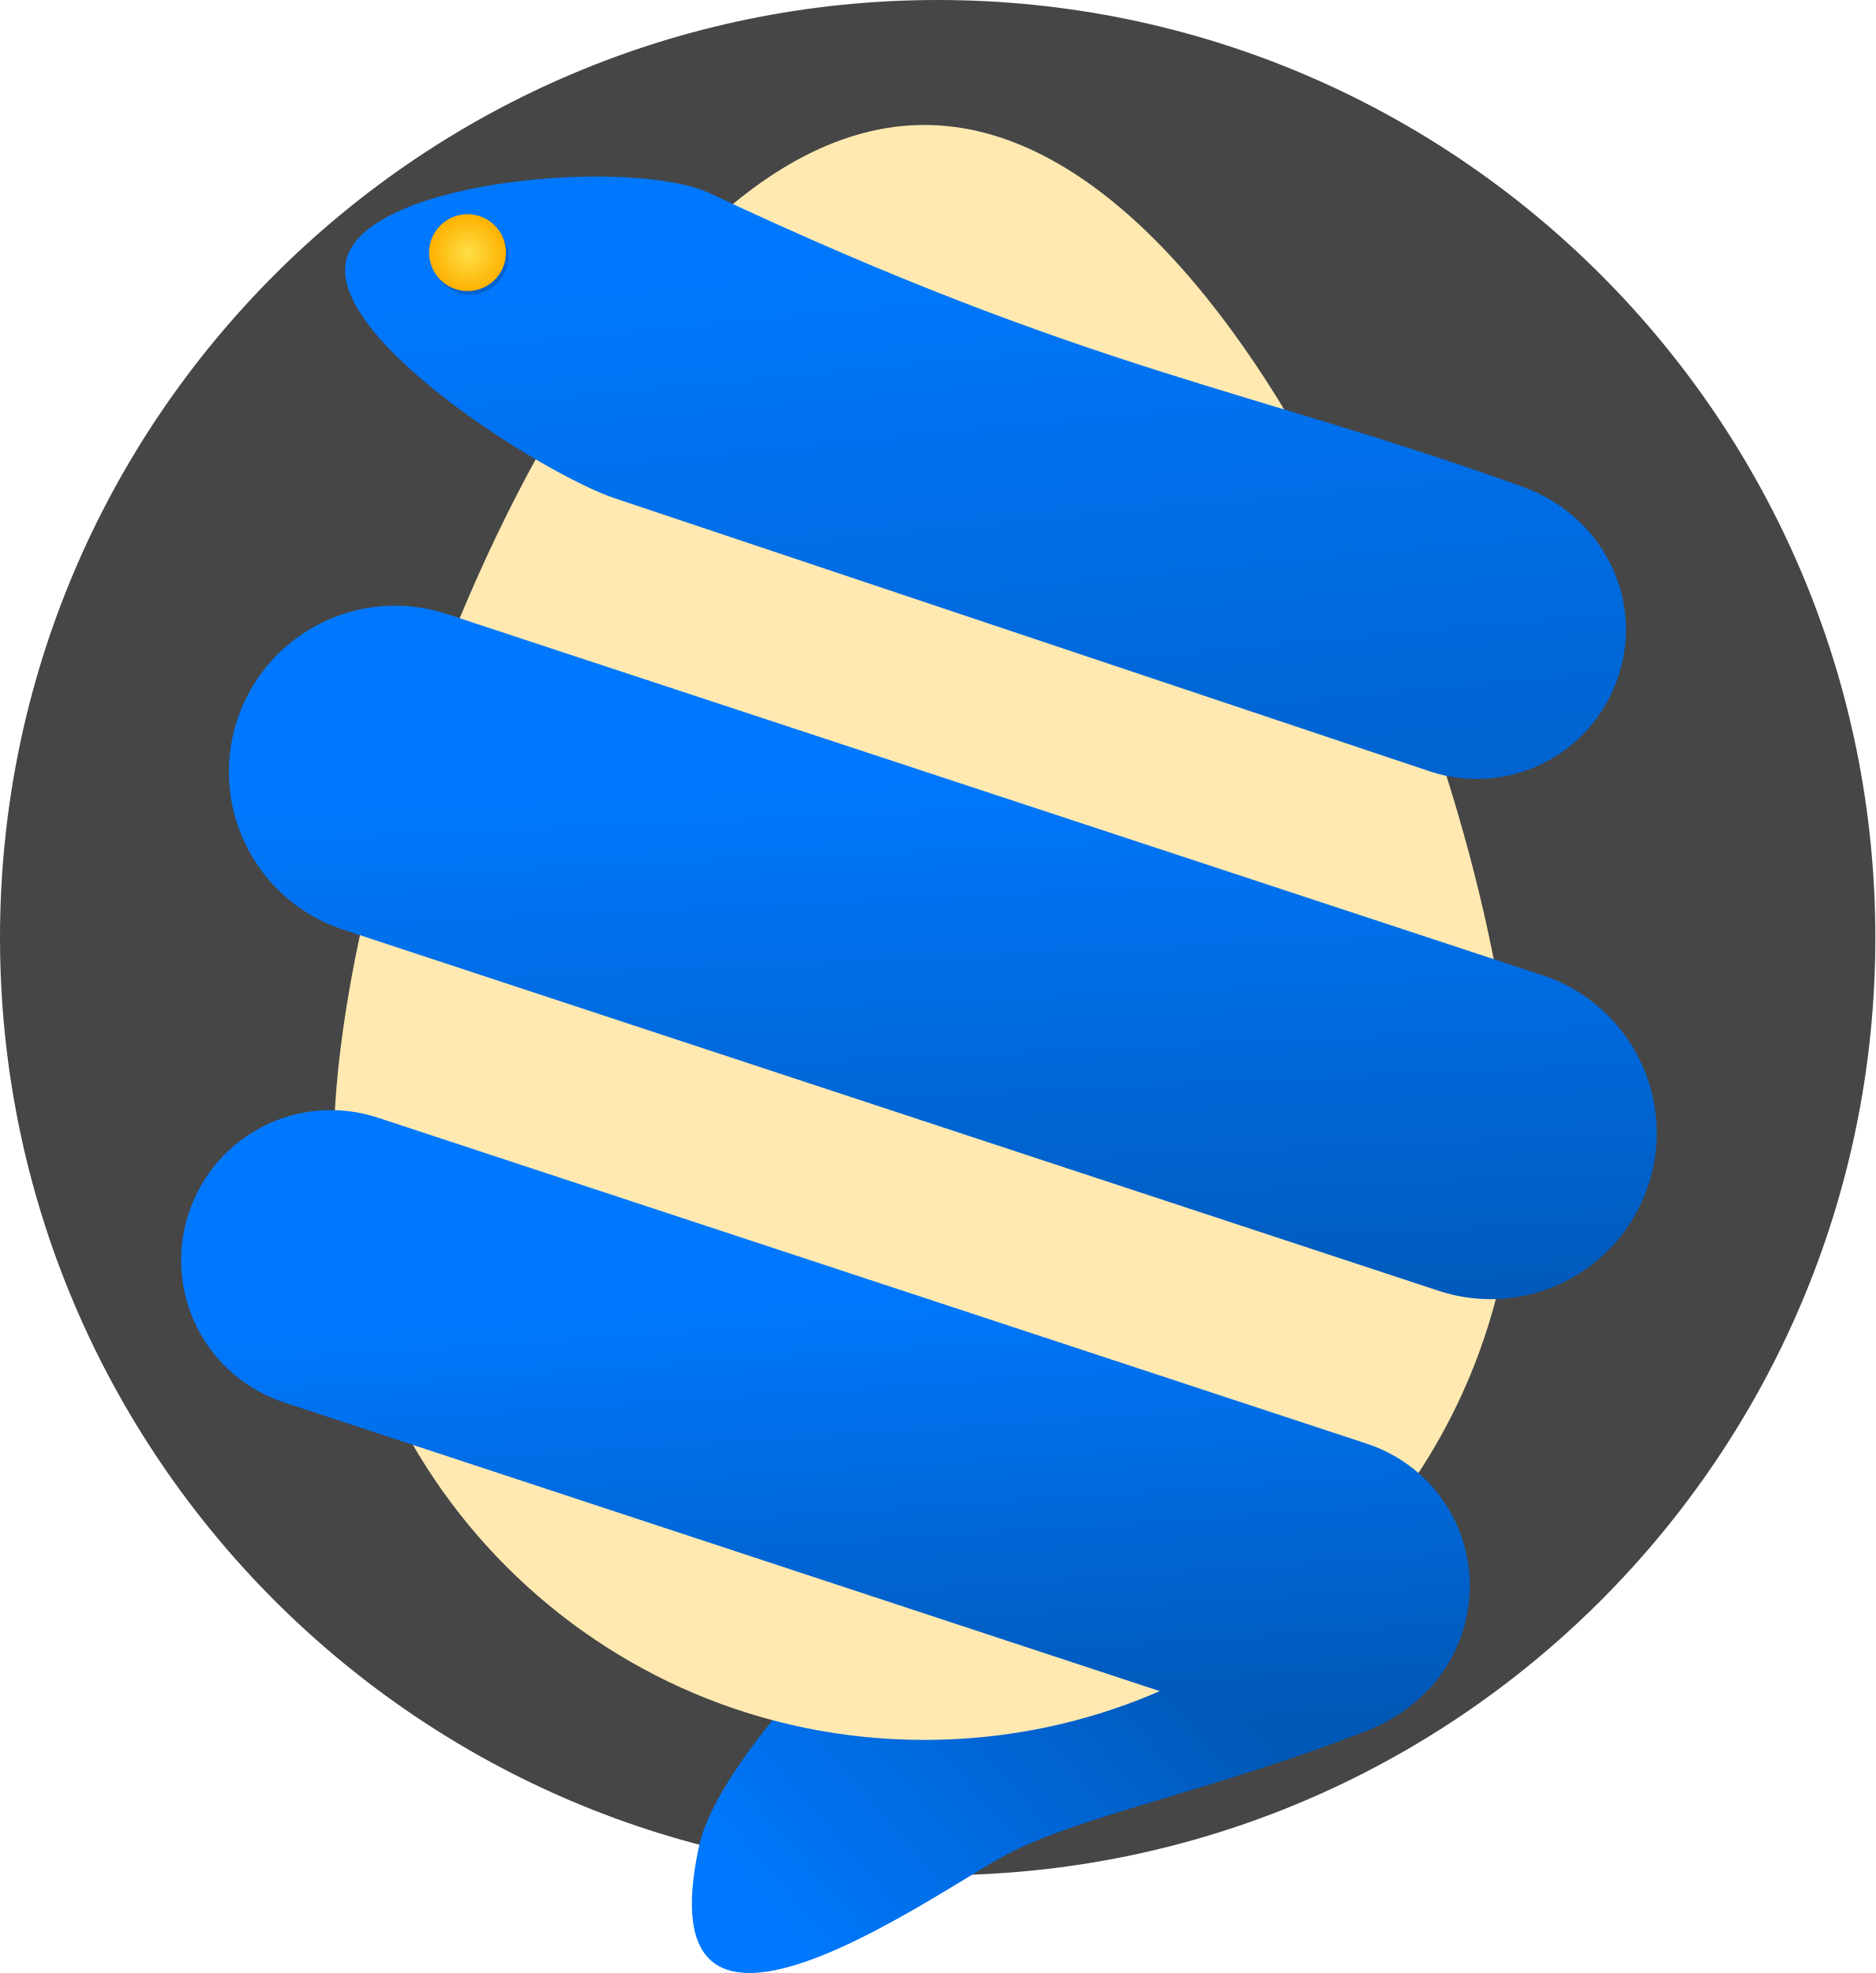
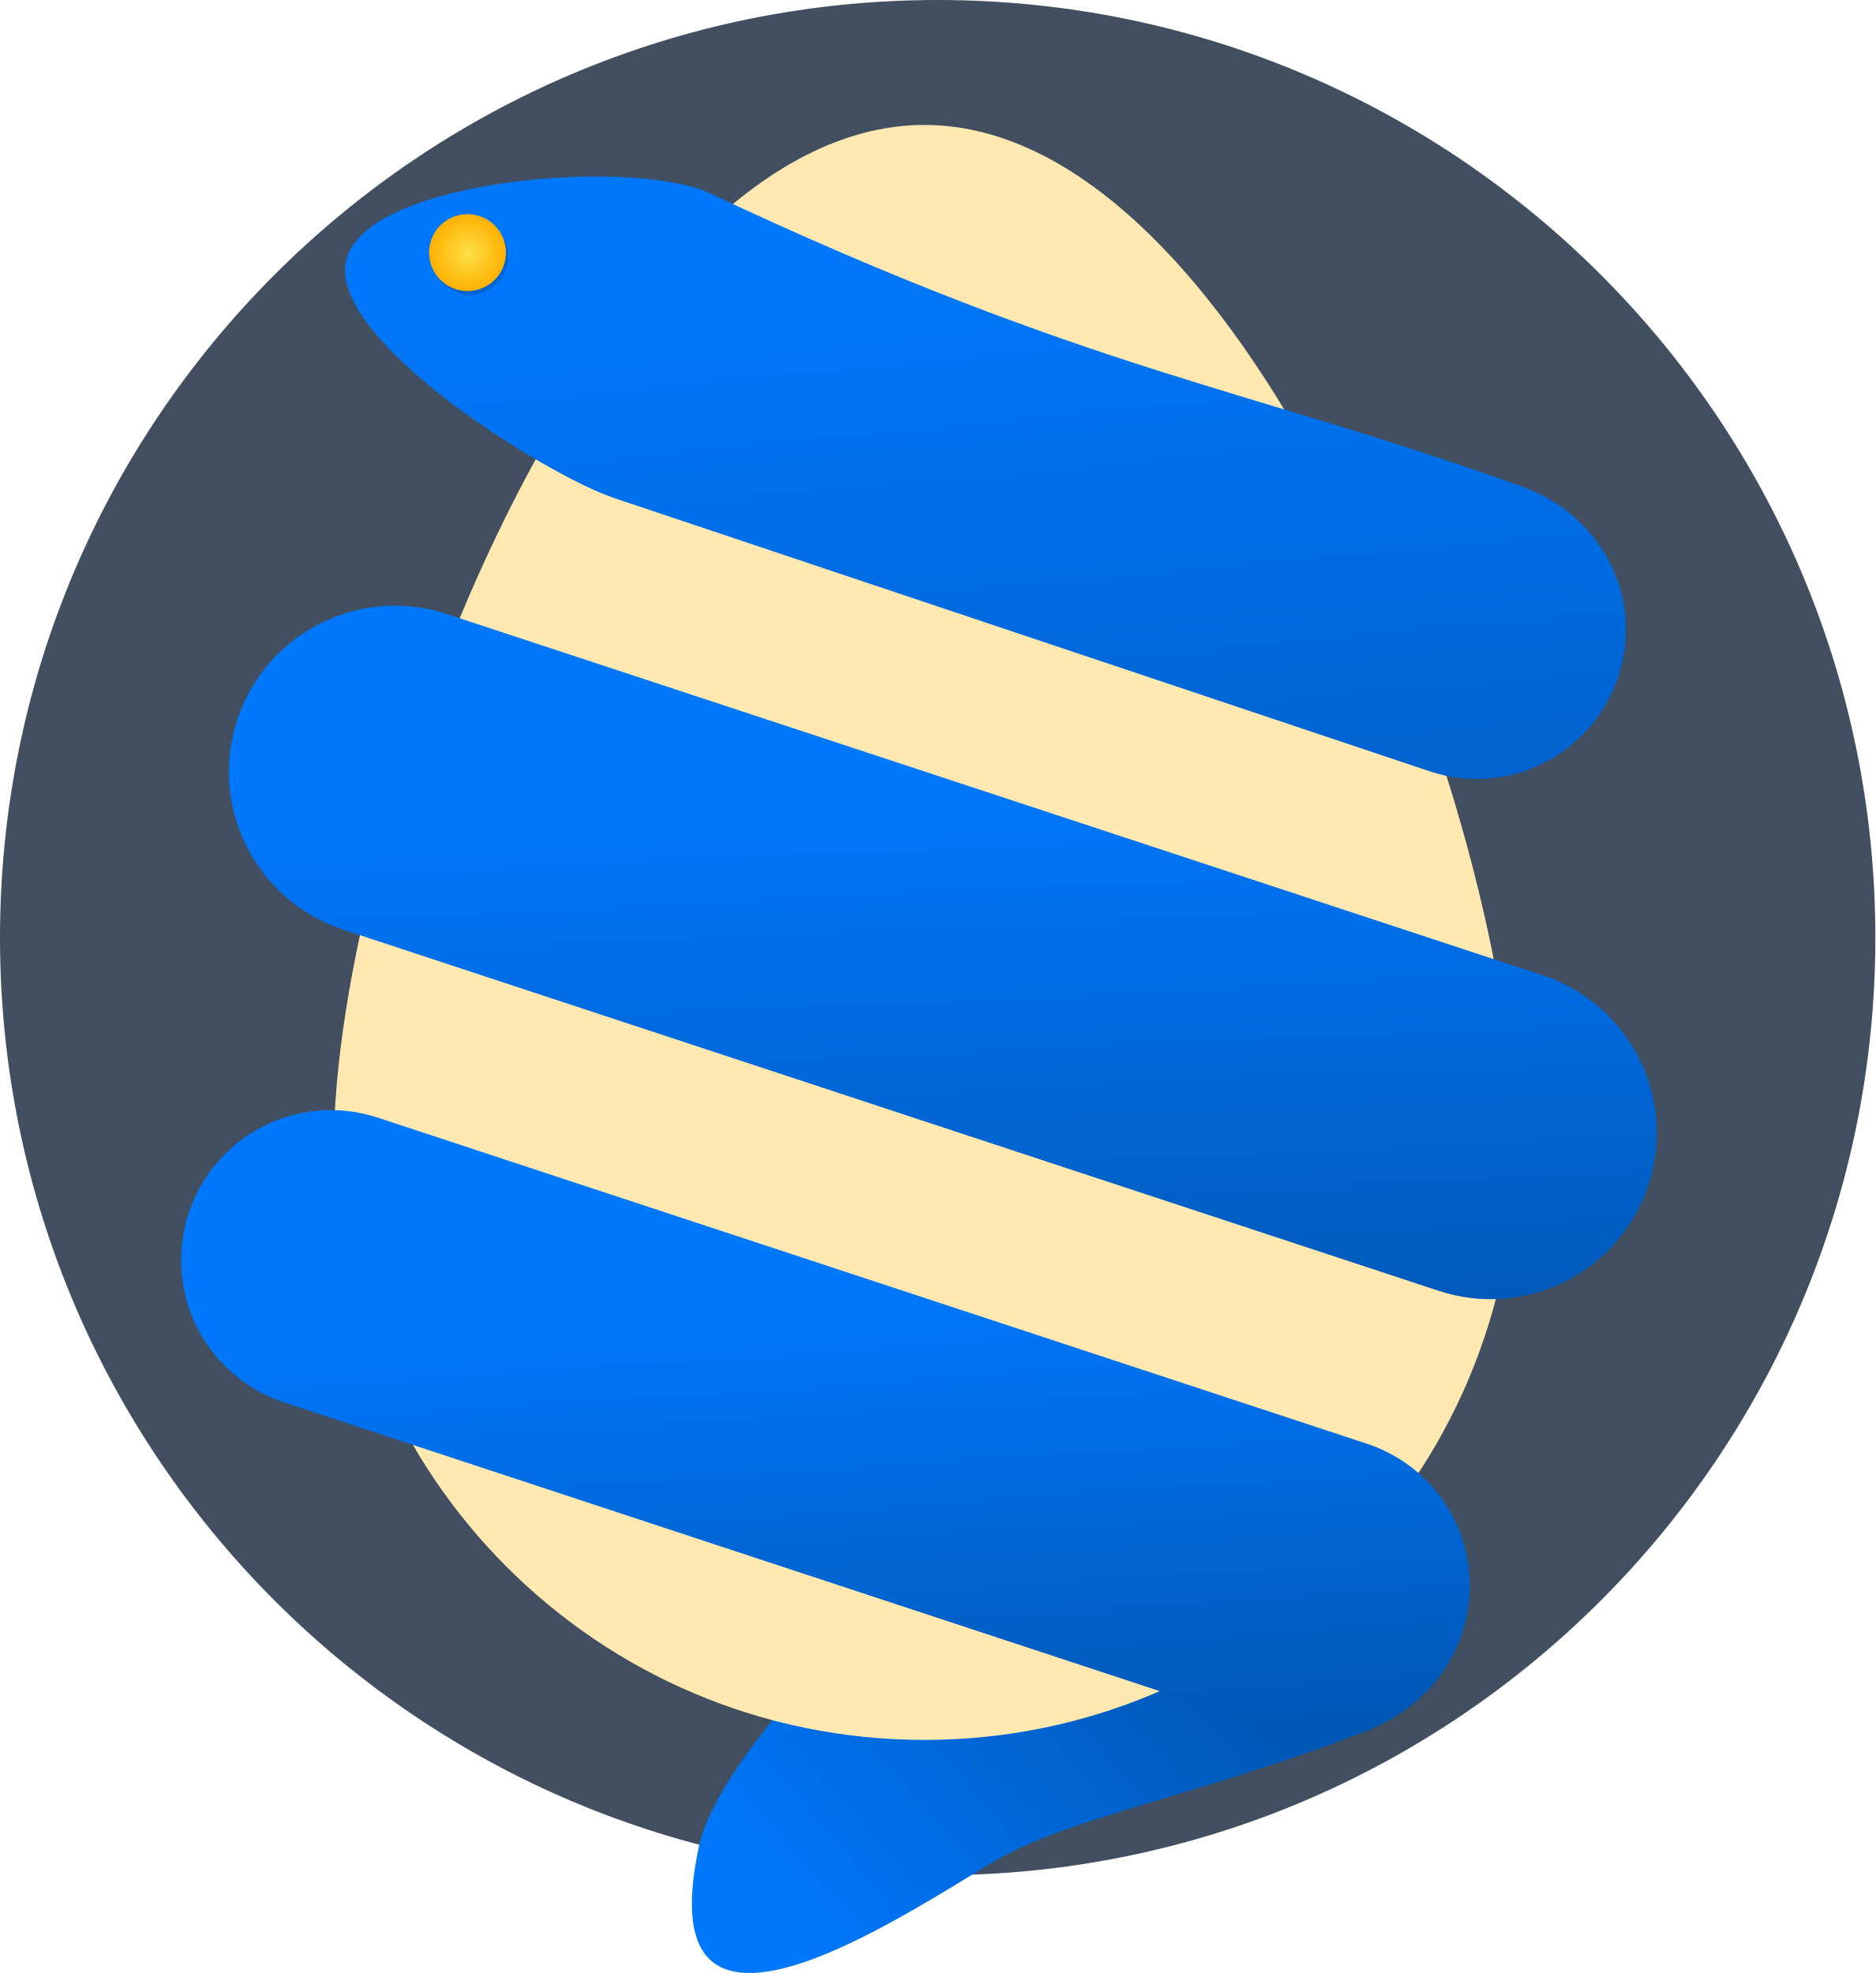
<svg xmlns="http://www.w3.org/2000/svg" xmlns:xlink="http://www.w3.org/1999/xlink" width="265.407mm" height="279.237mm" viewBox="0 0 265.407 279.237" version="1.1" id="svg8">
  <defs id="defs2">
    <linearGradient id="linearGradient5357">
      <stop id="stop5353" offset="0" style="stop-color:#0078fe;stop-opacity:1" />
      <stop id="stop5355" offset="1" style="stop-color:#0058b6;stop-opacity:1" />
    </linearGradient>
    <linearGradient id="linearGradient5315">
      <stop style="stop-color:#ffdf47;stop-opacity:1" offset="0" id="stop5311" />
      <stop style="stop-color:#feb100;stop-opacity:1" offset="1" id="stop5313" />
    </linearGradient>
    <linearGradient xlink:href="#linearGradient5357" id="linearGradient5150" x1="80.428" y1="241.036" x2="113.316" y2="212.71" gradientUnits="userSpaceOnUse" />
    <linearGradient xlink:href="#linearGradient5357" id="linearGradient5293" x1="86.718" y1="189.857" x2="91.034" y2="255.209" gradientUnits="userSpaceOnUse" gradientTransform="translate(0.5291666)" />
    <linearGradient xlink:href="#linearGradient5357" id="linearGradient5301" x1="-142.826" y1="-74.443" x2="-172.838" y2="-153.461" gradientUnits="userSpaceOnUse" gradientTransform="translate(-0.5025566,0.1656931)" />
    <linearGradient xlink:href="#linearGradient5357" id="linearGradient5309" x1="-88.689" y1="-15.871" x2="-140.497" y2="-134.132" gradientUnits="userSpaceOnUse" gradientTransform="rotate(-161.7526,0.2645833,-0.04249167)" />
    <radialGradient xlink:href="#linearGradient5315" id="radialGradient5317" cx="41.356" cy="43.081" fx="41.356" fy="43.081" r="5.442" gradientUnits="userSpaceOnUse" gradientTransform="translate(0.5291666)" />
    <filter style="color-interpolation-filters:sRGB" id="filter5343" x="-0.012" width="1.024" y="-0.012" height="1.024">
      <feGaussianBlur stdDeviation="0.054" id="feGaussianBlur5345" />
    </filter>
  </defs>
  <g id="layer1" transform="translate(20.45878,-2.36084)">
-     <circle style="opacity:1;fill:#464646;fill-opacity:1;stroke:none;stroke-width:1.376;stroke-linejoin:round;stroke-miterlimit:4;stroke-dasharray:none;stroke-dashoffset:19.983;stroke-opacity:1" id="path4914" cx="112.245" cy="135.064" r="132.703" />
+     <circle style="opacity:1;fill:#424f60;fill-opacity:1;stroke:none;stroke-width:1.376;stroke-linejoin:round;stroke-miterlimit:4;stroke-dasharray:none;stroke-dashoffset:19.983;stroke-opacity:1" id="path4914" cx="112.245" cy="135.064" r="132.703" />
    <g id="g4924" transform="translate(3.917701,-4.874575)">
      <g transform="matrix(1.645453,0,0,1.645453,-48.54505,-117.2333)" id="g5142">
        <path style="opacity:1;fill:url(#linearGradient5150);fill-opacity:1;stroke:none;stroke-width:0.379;stroke-linejoin:round;stroke-miterlimit:4;stroke-dasharray:2.274, 2.274;stroke-dashoffset:19.994;stroke-opacity:1" d="m 132.087,224.572 c 6.703,-2.469 10.445,-9.499 8.208,-16.282 -2.237,-6.784 -9.499,-10.445 -16.282,-8.208 0,0 -27.896,11.617 -31.288,12.735 -3.392,1.118 -16.325,14.303 -17.908,21.586 -4.87,22.394 20.241,4.022 26.501,0.726 6.26,-3.296 17.878,-5.528 30.769,-10.557 z" id="rect4643-9" />
      </g>
      <path id="path3701-3" d="m 190.032,169.895 c 0,46.165 -37.424,83.589 -83.589,83.589 -46.165,0 -83.589,-37.424 -83.589,-83.589 -3e-6,-46.165 37.424,-144.975 83.589,-144.975 46.165,0 83.589,98.81 83.589,144.975 z" style="fill:#ffe9b1;fill-opacity:1;stroke:none;stroke-width:0.87;stroke-linejoin:round;stroke-miterlimit:4;stroke-dasharray:5.223, 5.223;stroke-dashoffset:5.29;stroke-opacity:1" />
      <path id="rect4643" d="M 155.766,251.857 15.844,205.725 C 4.681,202.044 -1.342,190.095 2.338,178.933 6.018,167.77 17.968,161.747 29.13,165.427 l 139.922,46.132 c 11.162,3.68 17.186,15.629 13.506,26.792 -3.68,11.162 -15.629,17.186 -26.792,13.506 z" style="opacity:1;fill:url(#linearGradient5293);fill-opacity:1;stroke:none;stroke-width:0.624;stroke-linejoin:round;stroke-miterlimit:4;stroke-dasharray:3.742, 3.742;stroke-dashoffset:19.994;stroke-opacity:1" />
      <rect transform="rotate(-161.7526)" ry="23.509" y="-124.252" x="-253.184" height="47.019" width="210.279" id="rect4643-3" style="opacity:1;fill:url(#linearGradient5301);fill-opacity:1;stroke:none;stroke-width:0.691;stroke-linejoin:round;stroke-miterlimit:4;stroke-dasharray:4.147, 4.147;stroke-dashoffset:19.994;stroke-opacity:1" />
      <path id="rect4643-3-5" d="M 177.926,116.387 62.582,77.741 C 52.797,74.462 21.083,54.73 24.757,43.586 28.431,32.443 65.496,29.6 76.11,34.601 129.604,59.804 152.83,62.305 191.189,76.158 c 11.036,3.985 17.157,15.603 13.483,26.747 -3.674,11.144 -15.621,17.211 -26.747,13.483 z" style="opacity:1;fill:url(#linearGradient5309);fill-opacity:1;stroke:none;stroke-width:0.623;stroke-linejoin:round;stroke-miterlimit:4;stroke-dasharray:3.736, 3.736;stroke-dashoffset:19.994;stroke-opacity:1" />
      <circle r="5.442" cy="43.495" cx="42.124" id="path4727-3" style="opacity:0.172;fill:#000000;fill-opacity:1;stroke:none;stroke-width:0.87;stroke-linejoin:round;stroke-miterlimit:4;stroke-dasharray:5.223, 5.223;stroke-dashoffset:19.994;stroke-opacity:1;filter:url(#filter5343)" />
      <circle r="5.442" cy="42.988" cx="41.792" id="path4727" style="opacity:1;fill:url(#radialGradient5317);fill-opacity:1;stroke:none;stroke-width:0.87;stroke-linejoin:round;stroke-miterlimit:4;stroke-dasharray:5.223, 5.223;stroke-dashoffset:19.994;stroke-opacity:1" />
    </g>
  </g>
</svg>
